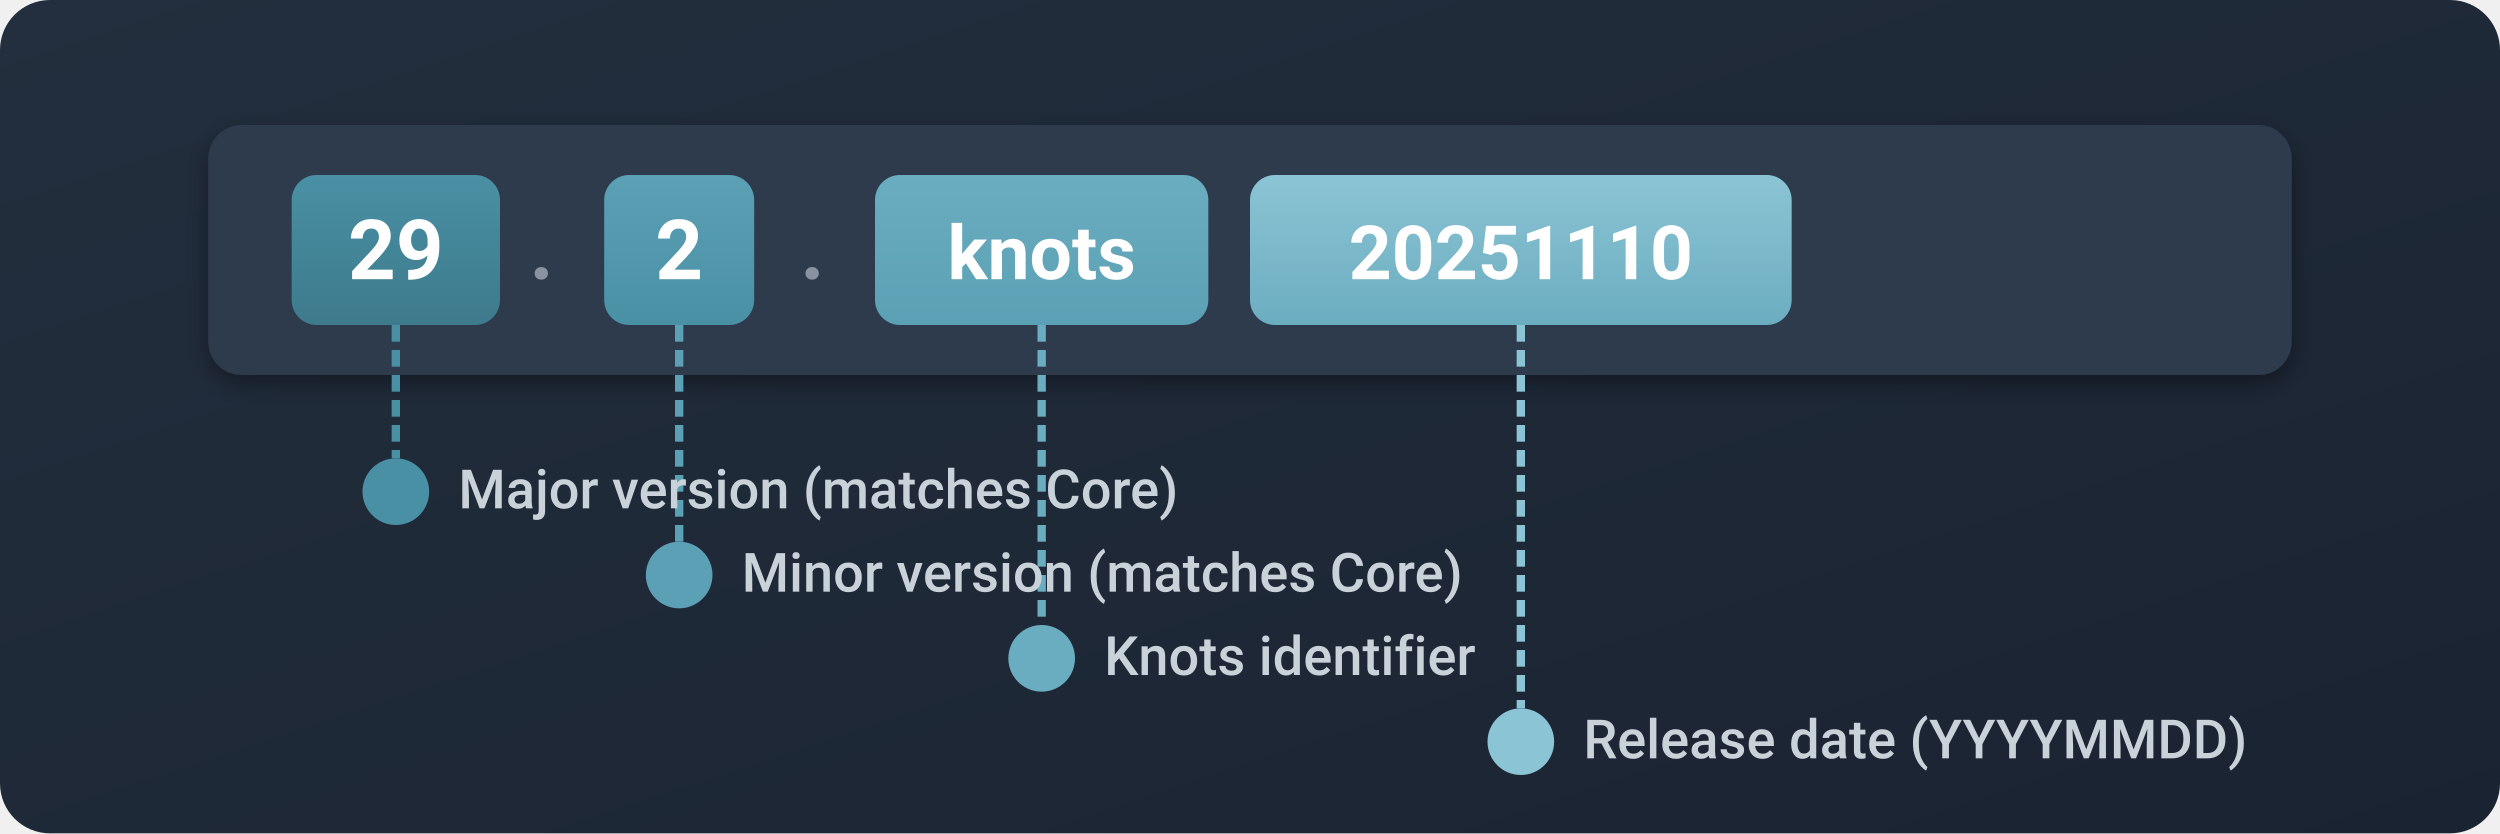
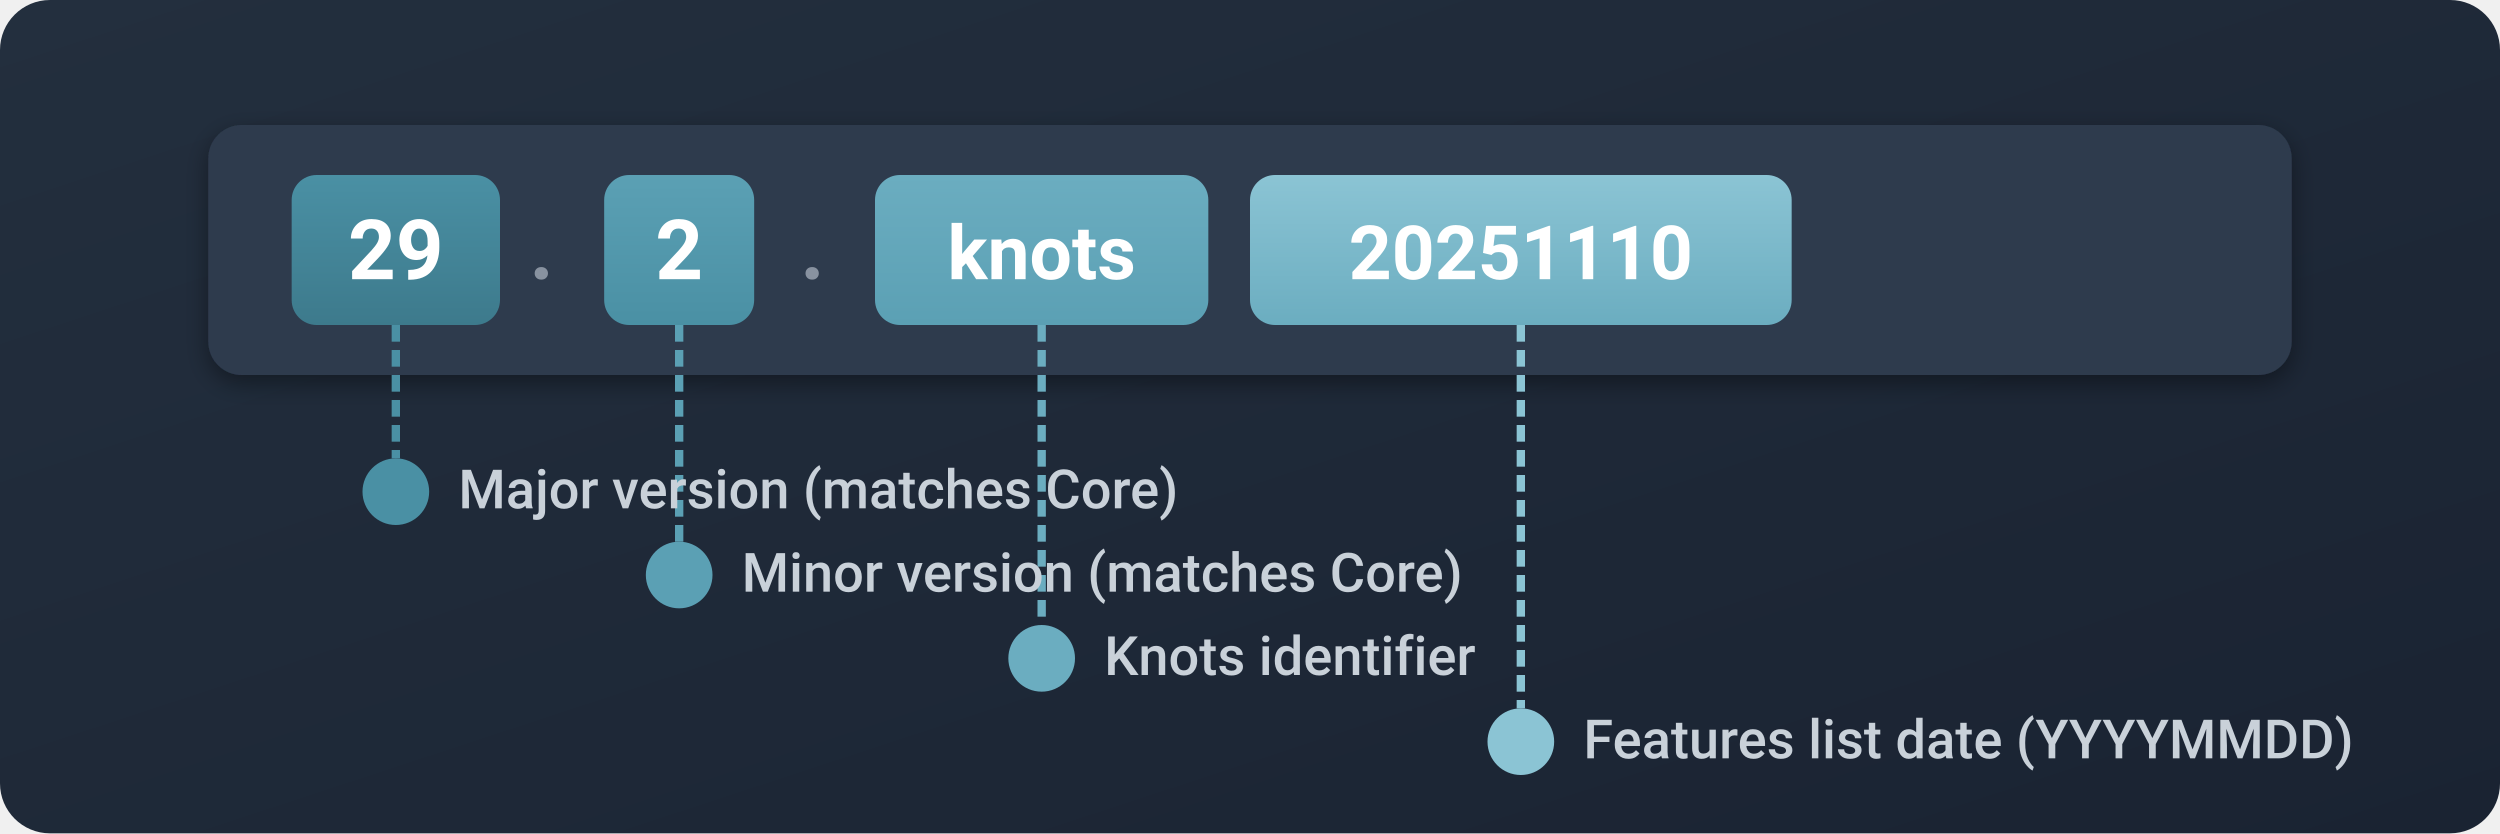
<svg xmlns="http://www.w3.org/2000/svg" viewBox="0 0 600 200">
  <defs>
    <linearGradient id="bgGradDark" x1="0%" y1="0%" x2="100%" y2="100%">
      <stop offset="0%" style="stop-color:#232f3e;stop-opacity:1" />
      <stop offset="100%" style="stop-color:#1a2332;stop-opacity:1" />
    </linearGradient>
    <linearGradient id="majorGradDark" x1="0%" y1="0%" x2="0%" y2="100%">
      <stop offset="0%" style="stop-color:#4A90A4;stop-opacity:1" />
      <stop offset="100%" style="stop-color:#3D7A8C;stop-opacity:1" />
    </linearGradient>
    <linearGradient id="minorGradDark" x1="0%" y1="0%" x2="0%" y2="100%">
      <stop offset="0%" style="stop-color:#5BA0B4;stop-opacity:1" />
      <stop offset="100%" style="stop-color:#4A90A4;stop-opacity:1" />
    </linearGradient>
    <linearGradient id="knotsGradDark" x1="0%" y1="0%" x2="0%" y2="100%">
      <stop offset="0%" style="stop-color:#6BADC0;stop-opacity:1" />
      <stop offset="100%" style="stop-color:#5BA0B4;stop-opacity:1" />
    </linearGradient>
    <linearGradient id="dateGradDark" x1="0%" y1="0%" x2="0%" y2="100%">
      <stop offset="0%" style="stop-color:#8BC4D4;stop-opacity:1" />
      <stop offset="100%" style="stop-color:#6BADC0;stop-opacity:1" />
    </linearGradient>
    <filter id="shadowDark" x="-20%" y="-20%" width="140%" height="140%">
      <feDropShadow dx="0" dy="2" stdDeviation="3" flood-opacity="0.4" />
    </filter>
  </defs>
  <rect width="600" height="200" rx="12" fill="url(#bgGradDark)" />
  <rect x="50" y="30" width="500" height="60" rx="8" fill="#2d3a4d" filter="url(#shadowDark)" />
  <rect x="70" y="42" width="50" height="36" rx="6" fill="url(#majorGradDark)" />
  <text x="95" y="67" font-family="-apple-system, BlinkMacSystemFont, 'Segoe UI', Roboto, sans-serif" font-size="20" font-weight="700" fill="#ffffff" text-anchor="middle">29</text>
  <text x="130" y="67" font-family="-apple-system, BlinkMacSystemFont, 'Segoe UI', Roboto, sans-serif" font-size="20" font-weight="700" fill="#8892a0" text-anchor="middle">.</text>
  <rect x="145" y="42" width="36" height="36" rx="6" fill="url(#minorGradDark)" />
  <text x="163" y="67" font-family="-apple-system, BlinkMacSystemFont, 'Segoe UI', Roboto, sans-serif" font-size="20" font-weight="700" fill="#ffffff" text-anchor="middle">2</text>
  <text x="195" y="67" font-family="-apple-system, BlinkMacSystemFont, 'Segoe UI', Roboto, sans-serif" font-size="20" font-weight="700" fill="#8892a0" text-anchor="middle">.</text>
  <rect x="210" y="42" width="80" height="36" rx="6" fill="url(#knotsGradDark)" />
  <text x="250" y="67" font-family="-apple-system, BlinkMacSystemFont, 'Segoe UI', Roboto, sans-serif" font-size="18" font-weight="600" fill="#ffffff" text-anchor="middle">knots</text>
  <rect x="300" y="42" width="130" height="36" rx="6" fill="url(#dateGradDark)" />
  <text x="365" y="67" font-family="-apple-system, BlinkMacSystemFont, 'Segoe UI', Roboto, sans-serif" font-size="18" font-weight="600" fill="#ffffff" text-anchor="middle">20251110</text>
  <line x1="95" y1="78" x2="95" y2="110" stroke="#4A90A4" stroke-width="2" stroke-dasharray="4,2" />
  <line x1="163" y1="78" x2="163" y2="130" stroke="#5BA0B4" stroke-width="2" stroke-dasharray="4,2" />
  <line x1="250" y1="78" x2="250" y2="150" stroke="#6BADC0" stroke-width="2" stroke-dasharray="4,2" />
  <line x1="365" y1="78" x2="365" y2="170" stroke="#8BC4D4" stroke-width="2" stroke-dasharray="4,2" />
  <g font-family="-apple-system, BlinkMacSystemFont, 'Segoe UI', Roboto, sans-serif" font-size="13">
    <circle cx="95" cy="118" r="8" fill="#4A90A4" />
    <text x="110" y="122" fill="#c9d1d9" font-weight="500">Major version (matches Core)</text>
    <circle cx="163" cy="138" r="8" fill="#5BA0B4" />
    <text x="178" y="142" fill="#c9d1d9" font-weight="500">Minor version (matches Core)</text>
    <circle cx="250" cy="158" r="8" fill="#6BADC0" />
    <text x="265" y="162" fill="#c9d1d9" font-weight="500">Knots identifier</text>
    <circle cx="365" cy="178" r="8" fill="#8BC4D4" />
-     <text x="380" y="182" fill="#c9d1d9" font-weight="500">Release date (YYYYMMDD)</text>
+     <text x="380" y="182" fill="#c9d1d9" font-weight="500">Features list date (YYYYMMDD)</text>
  </g>
</svg>
